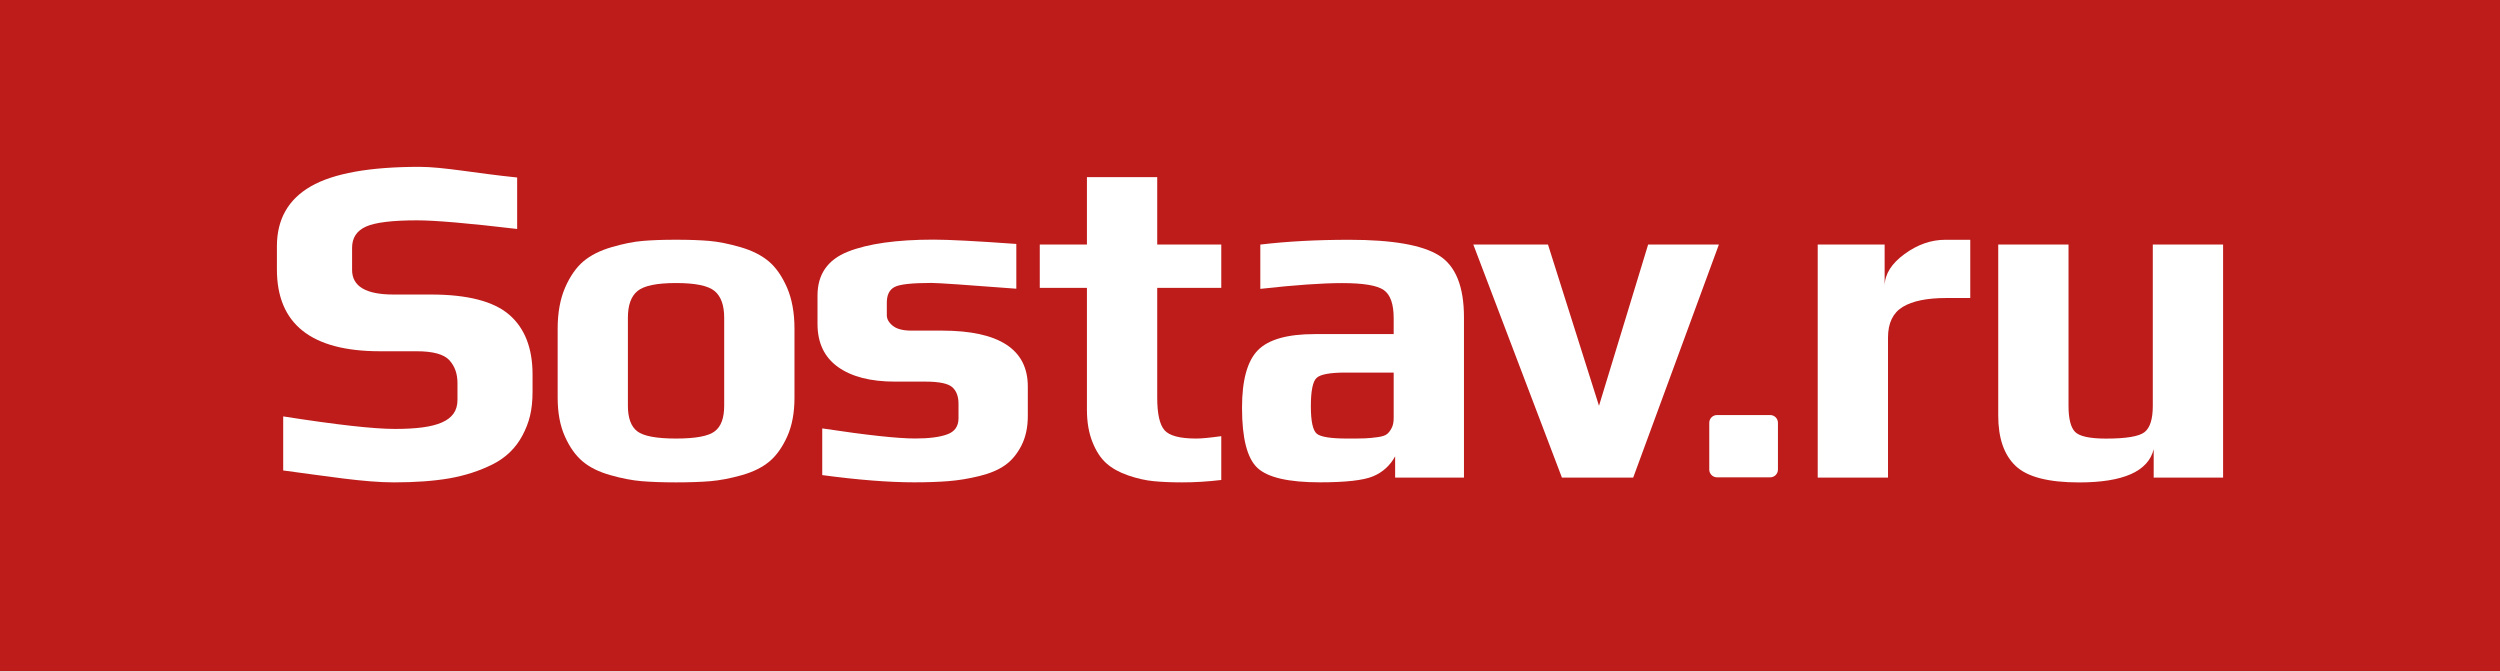
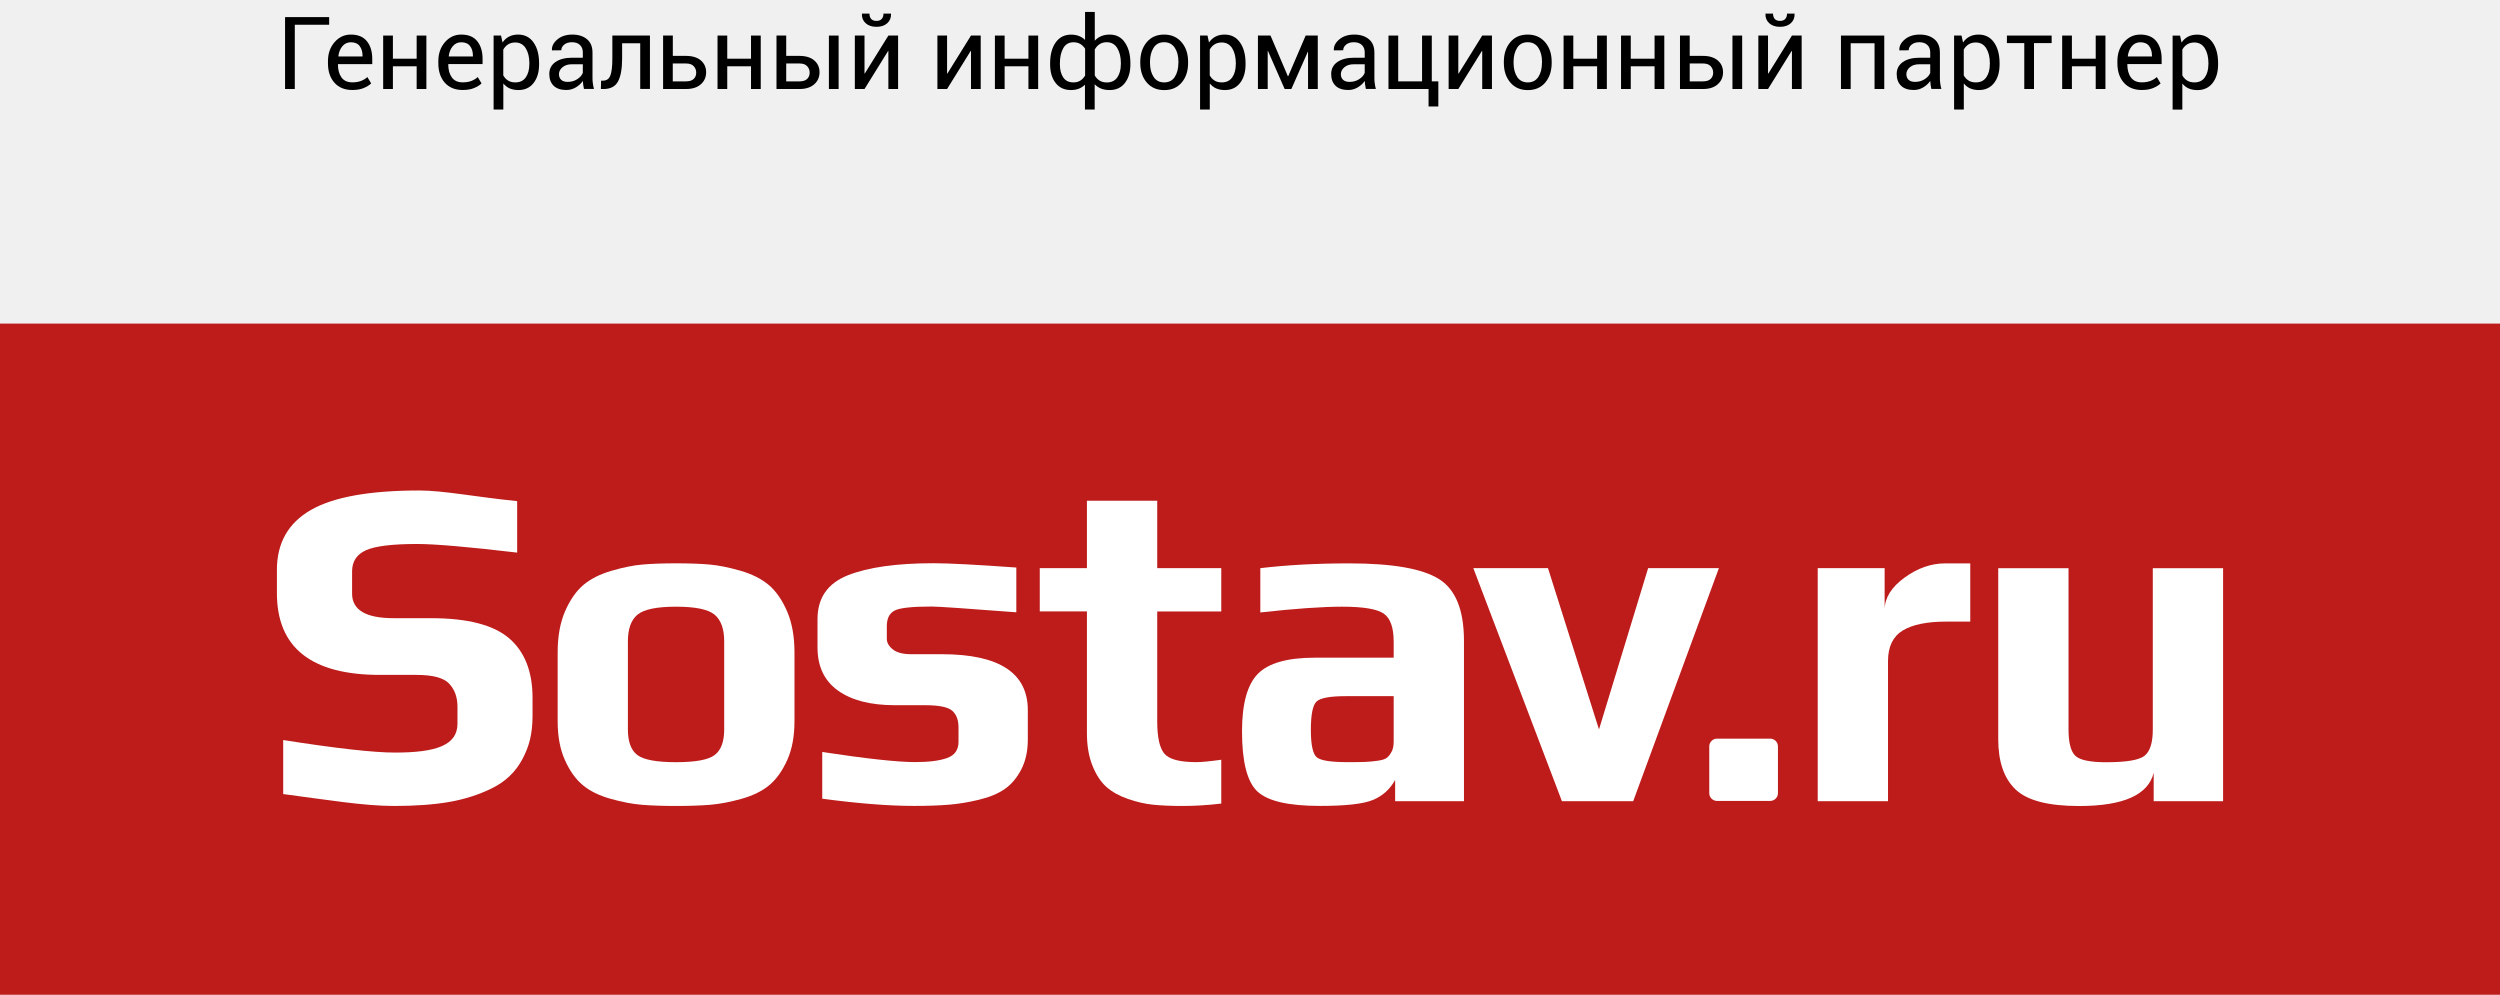
- <svg xmlns="http://www.w3.org/2000/svg" version="1.1" id="Слой_1" x="0px" y="0px" viewBox="0 0 480.85 129.09" style="enable-background:new 0 0 480.85 129.09;" xml:space="preserve">
+ <svg xmlns="http://www.w3.org/2000/svg" version="1.1" id="Слой_1" x="0px" y="0px" viewBox="0 0 480.85 191.33" style="enable-background:new 0 0 480.85 191.33;" xml:space="preserve">
  <style type="text/css">
	.st0{fill-rule:evenodd;clip-rule:evenodd;fill:#BD1C1B;}
	.st1{fill-rule:evenodd;clip-rule:evenodd;fill:#FFFFFF;}
</style>
  <g>
-     <rect class="st0" width="480.85" height="129.09" />
-     <path class="st1" d="M102.43,72.01v3.35c0,3.58-0.65,5.96-1.94,8.39c-1.29,2.44-3.21,4.29-5.74,5.56c-2.53,1.27-5.3,2.16-8.29,2.69   c-3,0.52-6.56,0.78-10.69,0.78c-5.74,0-12.84-1.18-21.3-2.29V80.09c10.25,1.61,17.41,2.41,21.49,2.41c8.02,0,12.03-1.44,12.03-5.57   v-3.26c0-1.79-0.52-3.25-1.57-4.4c-1.05-1.14-3.15-1.71-6.3-1.71h-7.04c-13.21,0-19.82-5.24-19.82-15.74v-4.45   c0-5.19,2.18-9.03,6.53-11.53c4.35-2.5,11.31-3.75,20.88-3.75c4.63,0,10.89,1.25,18.8,2.05v9.9c-9.38-1.11-15.8-1.66-19.26-1.66   c-4.75,0-8.02,0.4-9.81,1.2c-1.79,0.8-2.68,2.16-2.68,4.08v4.26c0,3.15,2.65,4.73,7.96,4.73h7.22c7.03,0,12.05,1.3,15.05,3.89   C100.93,63.12,102.43,66.95,102.43,72.01z" />
-     <path class="st1" d="M152.81,63.24v13.24c0,2.9-0.46,5.39-1.39,7.46c-0.93,2.07-2.07,3.67-3.42,4.81   c-1.36,1.14-3.13,2.02-5.32,2.64c-2.19,0.62-4.2,1-6.02,1.16c-1.82,0.15-4.03,0.23-6.62,0.23c-2.59,0-4.8-0.08-6.62-0.23   c-1.82-0.15-3.83-0.54-6.02-1.16c-2.19-0.62-3.97-1.49-5.33-2.64c-1.36-1.14-2.5-2.74-3.42-4.81c-0.93-2.07-1.39-4.55-1.39-7.46   V63.24c0-3.09,0.48-5.72,1.43-7.92c0.96-2.19,2.13-3.87,3.52-5.05c1.39-1.17,3.19-2.08,5.42-2.73c2.22-0.65,4.21-1.05,5.97-1.2   c1.76-0.15,3.9-0.23,6.43-0.23c2.53,0,4.68,0.08,6.44,0.23c1.76,0.16,3.75,0.56,5.97,1.2c2.22,0.65,4.03,1.56,5.42,2.73   c1.39,1.17,2.56,2.86,3.52,5.05C152.33,57.52,152.81,60.16,152.81,63.24L152.81,63.24z M139.29,78.05L139.29,78.05V61.11   c0-2.41-0.62-4.12-1.85-5.14c-1.23-1.02-3.7-1.53-7.41-1.53c-3.7,0-6.17,0.51-7.41,1.53c-1.24,1.02-1.85,2.73-1.85,5.14v16.94   c0,2.35,0.6,3.98,1.8,4.91c1.21,0.92,3.69,1.39,7.45,1.39c3.77,0,6.25-0.46,7.45-1.39C138.69,82.04,139.29,80.41,139.29,78.05z" />
-     <path class="st1" d="M197.69,74.35V80c0,2.22-0.42,4.13-1.25,5.74c-0.83,1.61-1.88,2.86-3.15,3.75c-1.26,0.89-2.92,1.59-4.95,2.08   c-2.04,0.5-4,0.82-5.88,0.97c-1.88,0.15-4.09,0.23-6.62,0.23c-4.88,0-10.77-0.46-17.69-1.39v-8.98c8.58,1.3,14.54,1.94,17.87,1.94   c2.65,0,4.71-0.26,6.16-0.79c1.45-0.52,2.18-1.56,2.18-3.1v-2.78c0-1.42-0.4-2.49-1.2-3.2c-0.8-0.71-2.53-1.07-5.18-1.07h-5.84   c-4.69,0-8.35-0.94-10.97-2.82c-2.62-1.88-3.93-4.64-3.93-8.28v-5.46c0-4.08,1.95-6.88,5.83-8.43c3.89-1.54,9.38-2.32,16.48-2.32   c2.96,0,8.27,0.28,15.93,0.83v8.61c-9.63-0.74-15.06-1.11-16.3-1.11c-3.77,0-6.15,0.26-7.13,0.79c-0.99,0.52-1.48,1.52-1.48,3.01   v2.41c0,0.74,0.38,1.42,1.16,2.04c0.77,0.62,1.96,0.92,3.56,0.92h5.93C192.19,63.61,197.69,67.19,197.69,74.35z" />
-     <path class="st1" d="M234.9,92.32c-2.6,0.31-5.09,0.46-7.5,0.46c-2.1,0-3.94-0.08-5.51-0.23c-1.58-0.15-3.21-0.53-4.91-1.11   c-1.7-0.59-3.09-1.36-4.17-2.32c-1.08-0.96-1.98-2.32-2.68-4.08c-0.71-1.76-1.07-3.84-1.07-6.25V55.37h-9.07v-8.33h9.07V34.07   h13.52v12.97h12.32v8.33h-12.32v21.11c0,3.09,0.46,5.17,1.39,6.25c0.92,1.08,2.96,1.62,6.11,1.62c1.05,0,2.66-0.16,4.82-0.46V92.32   z" />
-     <path class="st1" d="M281.58,91.86h-13.24v-4.08c-0.99,1.79-2.41,3.07-4.26,3.84c-1.85,0.77-5.25,1.15-10.19,1.15   c-6.05,0-10.06-0.92-12.04-2.78c-1.98-1.85-2.96-5.71-2.96-11.57c0-5.31,1.02-8.99,3.05-11.06c2.04-2.07,5.68-3.1,10.93-3.1h15.19   V61.2c0-2.71-0.63-4.52-1.9-5.41c-1.26-0.89-3.93-1.34-8.01-1.34c-3.83,0-9.08,0.37-15.74,1.11v-8.52   c5.12-0.61,10.83-0.92,17.13-0.92c8.27,0,14.01,1,17.23,3.01c3.21,2.01,4.81,5.97,4.81,11.9V91.86L281.58,91.86z M268.06,80.37   L268.06,80.37v-8.71h-9.26c-2.96,0-4.82,0.34-5.56,1.02c-0.74,0.68-1.11,2.5-1.11,5.47c0,2.9,0.39,4.66,1.15,5.28   c0.78,0.62,2.73,0.92,5.88,0.92c1.54,0,2.68-0.01,3.42-0.04c0.74-0.03,1.54-0.11,2.41-0.23c0.86-0.12,1.47-0.32,1.8-0.6   c0.34-0.28,0.63-0.66,0.88-1.16C267.94,81.82,268.06,81.18,268.06,80.37z" />
-     <polygon class="st1" points="330.61,47.04 314.13,91.86 300.42,91.86 283.38,47.04 297.74,47.04 307.55,78.05 317,47.04  " />
-     <path class="st1" d="M378.98,57.32h-4.63c-3.71,0-6.5,0.57-8.38,1.71c-1.88,1.15-2.83,3.11-2.83,5.88v26.95h-13.52V47.04h12.87   v7.87c0.06-2.22,1.34-4.24,3.84-6.06c2.5-1.82,5.11-2.73,7.82-2.73h4.81V57.32z" />
-     <path class="st1" d="M427.57,91.86h-13.33v-5.46c-1.05,4.26-5.84,6.39-14.35,6.39c-5.93,0-10-1.06-12.22-3.19   c-2.23-2.13-3.33-5.35-3.33-9.68V47.04h13.52v31.02c0,2.47,0.42,4.14,1.25,5c0.83,0.86,2.82,1.3,5.97,1.3   c3.89,0,6.36-0.42,7.41-1.25c1.05-0.83,1.58-2.51,1.58-5.05V47.04h13.52V91.86z" />
-     <path class="st1" d="M341.97,90.32c0,0.82-0.67,1.49-1.49,1.49h-10.23c-0.82,0-1.49-0.67-1.49-1.49v-9c0-0.82,0.67-1.49,1.49-1.49   h10.23c0.82,0,1.49,0.67,1.49,1.49V90.32z" />
+     <rect y="62.24" class="st0" width="480.85" height="129.09" />
+     <path class="st1" d="M102.43,134.25v3.35c0,3.58-0.65,5.96-1.94,8.39c-1.29,2.44-3.21,4.29-5.74,5.56   c-2.53,1.27-5.3,2.16-8.29,2.69c-3,0.52-6.56,0.78-10.69,0.78c-5.74,0-12.84-1.18-21.3-2.29v-10.39   c10.25,1.61,17.41,2.41,21.49,2.41c8.02,0,12.03-1.44,12.03-5.57v-3.26c0-1.79-0.52-3.25-1.57-4.4c-1.05-1.14-3.15-1.71-6.3-1.71   h-7.04c-13.21,0-19.82-5.24-19.82-15.74v-4.45c0-5.19,2.18-9.03,6.53-11.53c4.35-2.5,11.31-3.75,20.88-3.75   c4.63,0,10.89,1.25,18.8,2.05v9.9c-9.38-1.11-15.8-1.66-19.26-1.66c-4.75,0-8.02,0.4-9.81,1.2c-1.79,0.8-2.68,2.16-2.68,4.08v4.26   c0,3.15,2.65,4.73,7.96,4.73h7.22c7.03,0,12.05,1.3,15.05,3.89C100.93,125.36,102.43,129.19,102.43,134.25z" />
+     <path class="st1" d="M152.81,125.48v13.24c0,2.9-0.46,5.39-1.39,7.46c-0.93,2.07-2.07,3.67-3.42,4.81   c-1.36,1.14-3.13,2.02-5.32,2.64c-2.19,0.62-4.2,1-6.02,1.16c-1.82,0.15-4.03,0.23-6.62,0.23c-2.59,0-4.8-0.08-6.62-0.23   c-1.82-0.15-3.83-0.54-6.02-1.16c-2.19-0.62-3.97-1.49-5.33-2.64c-1.36-1.14-2.5-2.74-3.42-4.81c-0.93-2.07-1.39-4.55-1.39-7.46   v-13.24c0-3.09,0.48-5.72,1.43-7.92c0.96-2.19,2.13-3.87,3.52-5.05c1.39-1.17,3.19-2.08,5.42-2.73c2.22-0.65,4.21-1.05,5.97-1.2   c1.76-0.15,3.9-0.23,6.43-0.23c2.53,0,4.68,0.08,6.44,0.23c1.76,0.16,3.75,0.56,5.97,1.2c2.22,0.65,4.03,1.56,5.42,2.73   c1.39,1.17,2.56,2.86,3.52,5.05C152.33,119.76,152.81,122.4,152.81,125.48L152.81,125.48z M139.29,140.3L139.29,140.3v-16.94   c0-2.41-0.62-4.12-1.85-5.14c-1.23-1.02-3.7-1.53-7.41-1.53c-3.7,0-6.17,0.51-7.41,1.53c-1.24,1.02-1.85,2.73-1.85,5.14v16.94   c0,2.35,0.6,3.98,1.8,4.91c1.21,0.92,3.69,1.39,7.45,1.39c3.77,0,6.25-0.46,7.45-1.39C138.69,144.28,139.29,142.65,139.29,140.3z" />
+     <path class="st1" d="M197.69,136.59v5.65c0,2.22-0.42,4.13-1.25,5.74c-0.83,1.61-1.88,2.86-3.15,3.75   c-1.26,0.89-2.92,1.59-4.95,2.08c-2.04,0.5-4,0.82-5.88,0.97c-1.88,0.15-4.09,0.23-6.62,0.23c-4.88,0-10.77-0.46-17.69-1.39v-8.98   c8.58,1.3,14.54,1.94,17.87,1.94c2.65,0,4.71-0.26,6.16-0.79c1.45-0.52,2.18-1.56,2.18-3.1v-2.78c0-1.42-0.4-2.49-1.2-3.2   c-0.8-0.71-2.53-1.07-5.18-1.07h-5.84c-4.69,0-8.35-0.94-10.97-2.82c-2.62-1.88-3.93-4.64-3.93-8.28v-5.46   c0-4.08,1.95-6.88,5.83-8.43c3.89-1.54,9.38-2.32,16.48-2.32c2.96,0,8.27,0.28,15.93,0.83v8.61c-9.63-0.74-15.06-1.11-16.3-1.11   c-3.77,0-6.15,0.26-7.13,0.79c-0.99,0.52-1.48,1.52-1.48,3.01v2.41c0,0.74,0.38,1.42,1.16,2.04c0.77,0.62,1.96,0.92,3.56,0.92h5.93   C192.19,125.85,197.69,129.43,197.69,136.59z" />
+     <path class="st1" d="M234.9,154.56c-2.6,0.31-5.09,0.46-7.5,0.46c-2.1,0-3.94-0.08-5.51-0.23c-1.58-0.15-3.21-0.53-4.91-1.11   c-1.7-0.59-3.09-1.36-4.17-2.32c-1.08-0.96-1.98-2.32-2.68-4.08c-0.71-1.76-1.07-3.84-1.07-6.25v-23.43h-9.07v-8.33h9.07V96.31   h13.52v12.97h12.32v8.33h-12.32v21.11c0,3.09,0.46,5.17,1.39,6.25c0.92,1.08,2.96,1.62,6.11,1.62c1.05,0,2.66-0.16,4.82-0.46   V154.56z" />
+     <path class="st1" d="M281.58,154.1h-13.24v-4.08c-0.99,1.79-2.41,3.07-4.26,3.84c-1.85,0.77-5.25,1.15-10.19,1.15   c-6.05,0-10.06-0.92-12.04-2.78c-1.98-1.85-2.96-5.71-2.96-11.57c0-5.31,1.02-8.99,3.05-11.06c2.04-2.07,5.68-3.1,10.93-3.1h15.19   v-3.06c0-2.71-0.63-4.52-1.9-5.41c-1.26-0.89-3.93-1.34-8.01-1.34c-3.83,0-9.08,0.37-15.74,1.11v-8.52   c5.12-0.61,10.83-0.92,17.13-0.92c8.27,0,14.01,1,17.23,3.01c3.21,2.01,4.81,5.97,4.81,11.9V154.1L281.58,154.1z M268.06,142.61   L268.06,142.61v-8.71h-9.26c-2.96,0-4.82,0.34-5.56,1.02c-0.74,0.68-1.11,2.5-1.11,5.47c0,2.9,0.39,4.66,1.15,5.28   c0.78,0.62,2.73,0.92,5.88,0.92c1.54,0,2.68-0.01,3.42-0.04c0.74-0.03,1.54-0.11,2.41-0.23c0.86-0.12,1.47-0.32,1.8-0.6   c0.34-0.28,0.63-0.67,0.88-1.16C267.94,144.07,268.06,143.42,268.06,142.61z" />
+     <polygon class="st1" points="330.61,109.28 314.13,154.1 300.42,154.1 283.38,109.28 297.74,109.28 307.55,140.3 317,109.28  " />
+     <path class="st1" d="M378.98,119.56h-4.63c-3.71,0-6.5,0.57-8.38,1.71c-1.88,1.15-2.83,3.11-2.83,5.88v26.95h-13.52v-44.82h12.87   v7.87c0.06-2.22,1.34-4.24,3.84-6.06c2.5-1.82,5.11-2.73,7.82-2.73h4.81V119.56z" />
+     <path class="st1" d="M427.57,154.1h-13.33v-5.46c-1.05,4.26-5.84,6.39-14.35,6.39c-5.93,0-10-1.06-12.22-3.19   c-2.23-2.13-3.33-5.35-3.33-9.68v-32.87h13.52v31.02c0,2.47,0.42,4.14,1.25,5c0.83,0.86,2.82,1.3,5.97,1.3   c3.89,0,6.36-0.41,7.41-1.25c1.05-0.84,1.58-2.51,1.58-5.05v-31.02h13.52V154.1z" />
+     <path class="st1" d="M341.97,152.56c0,0.82-0.67,1.49-1.49,1.49h-10.23c-0.82,0-1.49-0.67-1.49-1.49v-9c0-0.82,0.67-1.49,1.49-1.49   h10.23c0.82,0,1.49,0.67,1.49,1.49V152.56z" />
+   </g>
+   <g>
+     <polygon points="63.31,3.29 54.83,3.29 54.83,17.12 56.7,17.12 56.7,4.76 63.31,4.76  " />
+     <path d="M67.48,6.65c-1.23,0-2.27,0.48-3.12,1.45c-0.85,0.97-1.28,2.19-1.28,3.66v0.42c0,1.54,0.41,2.78,1.24,3.72   s1.98,1.41,3.45,1.41c0.85,0,1.57-0.12,2.17-0.37s1.09-0.54,1.45-0.9l-0.73-1.22c-0.34,0.32-0.75,0.56-1.23,0.75   c-0.48,0.18-1.03,0.27-1.67,0.27c-0.94,0-1.63-0.32-2.09-0.96C65.22,14.25,65,13.41,65,12.38l0.03-0.05h6.57v-0.99   c0-1.42-0.34-2.55-1.03-3.41S68.85,6.65,67.48,6.65z M69.73,10.86h-4.63l-0.02-0.05c0.09-0.79,0.36-1.43,0.78-1.93   c0.43-0.5,0.97-0.75,1.62-0.75c0.77,0,1.33,0.24,1.7,0.73c0.37,0.49,0.55,1.1,0.55,1.85V10.86z" />
+     <polygon points="80.14,11.29 75.57,11.29 75.57,6.84 73.7,6.84 73.7,17.12 75.57,17.12 75.57,12.75 80.14,12.75 80.14,17.12    82.01,17.12 82.01,6.84 80.14,6.84  " />
+     <path d="M88.71,6.65c-1.23,0-2.27,0.48-3.12,1.45c-0.85,0.97-1.28,2.19-1.28,3.66v0.42c0,1.54,0.41,2.78,1.24,3.72   s1.98,1.41,3.45,1.41c0.85,0,1.57-0.12,2.17-0.37s1.09-0.54,1.45-0.9l-0.73-1.22c-0.34,0.32-0.75,0.56-1.23,0.75   c-0.48,0.18-1.03,0.27-1.67,0.27c-0.94,0-1.63-0.32-2.09-0.96c-0.46-0.64-0.68-1.48-0.68-2.51l0.03-0.05h6.57v-0.99   c0-1.42-0.34-2.55-1.03-3.41S90.08,6.65,88.71,6.65z M90.96,10.86h-4.63l-0.02-0.05c0.09-0.79,0.36-1.43,0.78-1.93   c0.43-0.5,0.97-0.75,1.62-0.75c0.77,0,1.33,0.24,1.7,0.73c0.37,0.49,0.55,1.1,0.55,1.85V10.86z" />
+     <path d="M99.66,6.65c-0.67,0-1.25,0.13-1.75,0.39s-0.92,0.64-1.25,1.13l-0.29-1.33h-1.43v14.23h1.87v-5.02   c0.34,0.42,0.74,0.74,1.22,0.95s1.03,0.32,1.67,0.32c1.25,0,2.23-0.45,2.93-1.36c0.71-0.91,1.06-2.1,1.06-3.58v-0.2   c0-1.66-0.35-2.99-1.06-4C101.92,7.16,100.93,6.65,99.66,6.65z M101.81,12.37c0,1.03-0.23,1.86-0.68,2.51   c-0.46,0.65-1.13,0.97-2.01,0.97c-0.55,0-1.02-0.12-1.4-0.36s-0.69-0.57-0.92-0.99V9.54c0.23-0.42,0.54-0.76,0.92-1   s0.84-0.37,1.38-0.37c0.89,0,1.57,0.38,2.03,1.13c0.46,0.75,0.69,1.71,0.69,2.87V12.37z" />
+     <path d="M113.96,15.05V10.1c0-1.11-0.35-1.97-1.06-2.56s-1.65-0.89-2.81-0.89c-1.18,0-2.14,0.31-2.88,0.93   c-0.74,0.62-1.09,1.3-1.05,2.05l0.02,0.06l1.78-0.02c0-0.42,0.19-0.79,0.56-1.09c0.37-0.3,0.86-0.46,1.47-0.46   c0.67,0,1.19,0.18,1.56,0.53c0.37,0.35,0.55,0.83,0.55,1.43v1.02h-2.03c-1.36,0-2.44,0.28-3.23,0.83c-0.79,0.55-1.19,1.32-1.19,2.3   c0,0.96,0.28,1.72,0.84,2.26c0.56,0.55,1.38,0.82,2.45,0.82c0.65,0,1.25-0.17,1.81-0.5c0.56-0.33,1.01-0.75,1.36-1.24   c0.01,0.24,0.03,0.48,0.06,0.72c0.03,0.24,0.08,0.51,0.15,0.82h1.93c-0.1-0.33-0.17-0.66-0.21-1.01   C113.98,15.77,113.96,15.41,113.96,15.05z M112.09,14.03c-0.17,0.45-0.52,0.85-1.06,1.2c-0.54,0.35-1.16,0.52-1.83,0.52   c-0.56,0-0.98-0.13-1.26-0.4c-0.28-0.27-0.43-0.63-0.43-1.08c0-0.51,0.23-0.96,0.68-1.34c0.45-0.38,1.06-0.57,1.81-0.57h2.1V14.03z   " />
+     <path d="M117.78,11.23c0,1.56-0.13,2.66-0.39,3.31s-0.73,0.97-1.39,0.97l-0.39,0.01l-0.04,1.6h0.53c1.3,0,2.22-0.47,2.75-1.42   s0.81-2.44,0.81-4.46V8.32h3.48v8.79h1.87V6.84h-7.23V11.23z" />
+     <path d="M131.96,10.75h-2.55V6.84h-1.87v10.28h4.43c1.2,0,2.14-0.3,2.83-0.91c0.68-0.6,1.02-1.38,1.02-2.31   c0-0.93-0.34-1.69-1.01-2.27S133.17,10.75,131.96,10.75z M133.44,15.17c-0.32,0.32-0.82,0.48-1.49,0.48h-2.55v-3.44h2.55   c0.66,0,1.16,0.17,1.48,0.52s0.48,0.76,0.48,1.23C133.92,14.44,133.76,14.85,133.44,15.17z" />
+     <polygon points="144.45,11.29 139.88,11.29 139.88,6.84 138.01,6.84 138.01,17.12 139.88,17.12 139.88,12.75 144.45,12.75    144.45,17.12 146.32,17.12 146.32,6.84 144.45,6.84  " />
+     <path d="M153.77,10.75h-2.55V6.84h-1.87v10.28h4.43c1.2,0,2.14-0.3,2.83-0.91c0.68-0.6,1.02-1.38,1.02-2.31   c0-0.93-0.34-1.69-1.01-2.27S154.99,10.75,153.77,10.75z M155.26,15.17c-0.32,0.32-0.82,0.48-1.49,0.48h-2.55v-3.44h2.55   c0.66,0,1.16,0.17,1.48,0.52s0.48,0.76,0.48,1.23C155.74,14.44,155.58,14.85,155.26,15.17z" />
+     <rect x="159.43" y="6.84" width="1.87" height="10.28" />
+     <path d="M168.58,5.16c0.87,0,1.56-0.23,2.07-0.69c0.51-0.46,0.76-1.06,0.73-1.79l-0.02-0.06h-1.43c0,0.41-0.11,0.75-0.33,1.01   s-0.56,0.39-1.02,0.39c-0.47,0-0.81-0.13-1.03-0.39c-0.22-0.26-0.32-0.6-0.32-1.02h-1.43l-0.02,0.06   c-0.03,0.73,0.21,1.33,0.72,1.79C167.02,4.93,167.71,5.16,168.58,5.16z" />
+     <polygon points="166.33,14.15 166.28,14.13 166.28,6.84 164.42,6.84 164.42,17.12 166.28,17.12 170.82,9.8 170.87,9.82    170.87,17.12 172.74,17.12 172.74,6.84 170.87,6.84  " />
+     <polygon points="182.22,14.15 182.16,14.13 182.16,6.84 180.3,6.84 180.3,17.12 182.16,17.12 186.7,9.8 186.76,9.82 186.76,17.12    188.63,17.12 188.63,6.84 186.76,6.84  " />
+     <polygon points="197.81,11.29 193.23,11.29 193.23,6.84 191.36,6.84 191.36,17.12 193.23,17.12 193.23,12.75 197.81,12.75    197.81,17.12 199.68,17.12 199.68,6.84 197.81,6.84  " />
+     <path d="M213.44,6.65c-0.61,0-1.15,0.1-1.63,0.3s-0.89,0.49-1.24,0.88V2.3h-1.87v5.38c-0.34-0.34-0.73-0.59-1.18-0.76   c-0.45-0.17-0.95-0.26-1.51-0.26c-1.27,0-2.26,0.51-2.97,1.52c-0.71,1.01-1.06,2.35-1.06,4v0.2c0,1.48,0.35,2.68,1.06,3.58   c0.71,0.91,1.69,1.36,2.94,1.36c0.57,0,1.08-0.09,1.52-0.26s0.84-0.43,1.18-0.77v4.78h1.87V16.2c0.35,0.37,0.76,0.65,1.24,0.84   c0.48,0.19,1.03,0.28,1.64,0.28c1.25,0,2.23-0.45,2.93-1.36c0.71-0.91,1.06-2.1,1.06-3.58v-0.2c0-1.66-0.35-2.99-1.06-4   C215.69,7.16,214.7,6.65,213.44,6.65z M208.7,14.55c-0.25,0.41-0.55,0.73-0.92,0.96c-0.36,0.23-0.8,0.34-1.31,0.34   c-0.89,0-1.54-0.32-1.97-0.96s-0.64-1.48-0.64-2.52v-0.2c0-1.18,0.22-2.15,0.65-2.91c0.43-0.76,1.09-1.13,1.98-1.13   c0.5,0,0.93,0.11,1.3,0.33c0.36,0.22,0.67,0.53,0.92,0.91V14.55z M215.58,12.37c0,1.03-0.23,1.87-0.68,2.52   c-0.46,0.65-1.13,0.97-2.01,0.97c-0.55,0-1.02-0.12-1.4-0.36s-0.69-0.57-0.92-0.99V9.52c0.23-0.43,0.54-0.77,0.92-1.02   c0.38-0.25,0.84-0.38,1.38-0.38c0.89,0,1.57,0.38,2.03,1.14c0.46,0.76,0.69,1.73,0.69,2.9V12.37z" />
+     <path d="M223.9,6.65c-1.41,0-2.53,0.49-3.35,1.48c-0.82,0.98-1.23,2.24-1.23,3.76v0.21c0,1.53,0.41,2.78,1.24,3.76   c0.83,0.98,1.95,1.47,3.37,1.47s2.54-0.49,3.36-1.46c0.82-0.97,1.23-2.23,1.23-3.76v-0.21c0-1.53-0.41-2.78-1.24-3.76   S225.33,6.65,223.9,6.65z M226.65,12.09c0,1.09-0.23,1.99-0.69,2.7c-0.46,0.71-1.14,1.06-2.03,1.06c-0.91,0-1.59-0.35-2.05-1.06   s-0.69-1.61-0.69-2.7v-0.21c0-1.08,0.23-1.97,0.69-2.69s1.13-1.07,2.03-1.07c0.9,0,1.58,0.36,2.05,1.07s0.7,1.61,0.7,2.69V12.09z" />
+     <path d="M235.54,6.65c-0.67,0-1.25,0.13-1.75,0.39s-0.92,0.64-1.25,1.13l-0.29-1.33h-1.43v14.23h1.87v-5.02   c0.34,0.42,0.74,0.74,1.22,0.95s1.03,0.32,1.67,0.32c1.25,0,2.23-0.45,2.93-1.36c0.71-0.91,1.06-2.1,1.06-3.58v-0.2   c0-1.66-0.35-2.99-1.06-4C237.8,7.16,236.81,6.65,235.54,6.65z M237.69,12.37c0,1.03-0.23,1.86-0.68,2.51   c-0.46,0.65-1.13,0.97-2.01,0.97c-0.55,0-1.02-0.12-1.4-0.36s-0.69-0.57-0.92-0.99V9.54c0.23-0.42,0.54-0.76,0.92-1   s0.84-0.37,1.38-0.37c0.89,0,1.57,0.38,2.03,1.13c0.46,0.75,0.69,1.71,0.69,2.87V12.37z" />
+     <polygon points="247.77,14.67 247.71,14.67 244.37,6.84 241.95,6.84 241.95,17.12 243.83,17.12 243.83,9.82 243.88,9.8    247.09,17.12 248.38,17.12 251.54,9.97 251.59,9.98 251.59,17.12 253.46,17.12 253.46,6.84 251.13,6.84  " />
+     <path d="M264.35,15.05V10.1c0-1.11-0.35-1.97-1.06-2.56s-1.65-0.89-2.81-0.89c-1.18,0-2.14,0.31-2.88,0.93   c-0.74,0.62-1.09,1.3-1.05,2.05l0.02,0.06l1.78-0.02c0-0.42,0.19-0.79,0.56-1.09c0.37-0.3,0.86-0.46,1.47-0.46   c0.67,0,1.19,0.18,1.56,0.53c0.37,0.35,0.55,0.83,0.55,1.43v1.02h-2.03c-1.36,0-2.44,0.28-3.23,0.83c-0.79,0.55-1.19,1.32-1.19,2.3   c0,0.96,0.28,1.72,0.84,2.26c0.56,0.55,1.38,0.82,2.45,0.82c0.65,0,1.25-0.17,1.81-0.5c0.56-0.33,1.01-0.75,1.36-1.24   c0.01,0.24,0.03,0.48,0.06,0.72c0.03,0.24,0.08,0.51,0.15,0.82h1.93c-0.1-0.33-0.17-0.66-0.21-1.01   C264.37,15.77,264.35,15.41,264.35,15.05z M262.48,14.03c-0.16,0.45-0.52,0.85-1.06,1.2c-0.54,0.35-1.16,0.52-1.83,0.52   c-0.56,0-0.98-0.13-1.26-0.4c-0.29-0.27-0.43-0.63-0.43-1.08c0-0.51,0.23-0.96,0.68-1.34c0.45-0.38,1.06-0.57,1.81-0.57h2.1V14.03z   " />
+     <polygon points="275.39,6.84 273.52,6.84 273.52,15.65 268.93,15.65 268.93,6.84 267.06,6.84 267.06,17.12 274.77,17.12    274.77,20.48 276.65,20.48 276.65,15.65 275.39,15.65  " />
+     <polygon points="280.55,14.15 280.49,14.13 280.49,6.84 278.63,6.84 278.63,17.12 280.49,17.12 285.03,9.8 285.09,9.82    285.09,17.12 286.96,17.12 286.96,6.84 285.09,6.84  " />
+     <path d="M293.83,6.65c-1.41,0-2.53,0.49-3.35,1.48c-0.82,0.98-1.23,2.24-1.23,3.76v0.21c0,1.53,0.41,2.78,1.24,3.76   c0.83,0.98,1.95,1.47,3.37,1.47c1.42,0,2.54-0.49,3.36-1.46c0.82-0.97,1.23-2.23,1.23-3.76v-0.21c0-1.53-0.41-2.78-1.24-3.76   S295.26,6.65,293.83,6.65z M296.58,12.09c0,1.09-0.23,1.99-0.69,2.7c-0.46,0.71-1.14,1.06-2.03,1.06c-0.91,0-1.59-0.35-2.05-1.06   s-0.69-1.61-0.69-2.7v-0.21c0-1.08,0.23-1.97,0.69-2.69s1.13-1.07,2.03-1.07c0.9,0,1.58,0.36,2.05,1.07   c0.46,0.72,0.7,1.61,0.7,2.69V12.09z" />
+     <polygon points="307.19,11.29 302.61,11.29 302.61,6.84 300.74,6.84 300.74,17.12 302.61,17.12 302.61,12.75 307.19,12.75    307.19,17.12 309.06,17.12 309.06,6.84 307.19,6.84  " />
+     <polygon points="318.24,11.29 313.66,11.29 313.66,6.84 311.79,6.84 311.79,17.12 313.66,17.12 313.66,12.75 318.24,12.75    318.24,17.12 320.11,17.12 320.11,6.84 318.24,6.84  " />
+     <rect x="333.22" y="6.84" width="1.87" height="10.28" />
+     <path d="M327.56,10.75H325V6.84h-1.87v10.28h4.43c1.2,0,2.14-0.3,2.83-0.91s1.02-1.38,1.02-2.31c0-0.93-0.34-1.69-1.01-2.27   C329.72,11.05,328.77,10.75,327.56,10.75z M329.04,15.17c-0.32,0.32-0.82,0.48-1.49,0.48H325v-3.44h2.55   c0.67,0,1.16,0.17,1.48,0.52s0.48,0.76,0.48,1.23C329.52,14.44,329.36,14.85,329.04,15.17z" />
+     <path d="M342.37,5.16c0.87,0,1.56-0.23,2.07-0.69c0.51-0.46,0.76-1.06,0.73-1.79l-0.02-0.06h-1.43c0,0.41-0.11,0.75-0.33,1.01   s-0.56,0.39-1.02,0.39c-0.47,0-0.81-0.13-1.03-0.39c-0.21-0.26-0.32-0.6-0.32-1.02h-1.43l-0.02,0.06   c-0.03,0.73,0.21,1.33,0.72,1.79C340.8,4.93,341.5,5.16,342.37,5.16z" />
+     <polygon points="340.12,14.15 340.06,14.13 340.06,6.84 338.2,6.84 338.2,17.12 340.06,17.12 344.6,9.8 344.66,9.82 344.66,17.12    346.53,17.12 346.53,6.84 344.66,6.84  " />
+     <polygon points="354.09,17.12 355.96,17.12 355.96,8.32 360.55,8.32 360.55,17.12 362.42,17.12 362.42,6.84 354.09,6.84  " />
+     <path d="M373.12,15.05V10.1c0-1.11-0.35-1.97-1.06-2.56s-1.65-0.89-2.81-0.89c-1.18,0-2.14,0.31-2.88,0.93   c-0.74,0.62-1.09,1.3-1.05,2.05l0.02,0.06l1.78-0.02c0-0.42,0.19-0.79,0.56-1.09c0.37-0.3,0.86-0.46,1.47-0.46   c0.67,0,1.19,0.18,1.56,0.53c0.37,0.35,0.55,0.83,0.55,1.43v1.02h-2.03c-1.36,0-2.44,0.28-3.23,0.83c-0.79,0.55-1.19,1.32-1.19,2.3   c0,0.96,0.28,1.72,0.84,2.26c0.56,0.55,1.38,0.82,2.45,0.82c0.65,0,1.25-0.17,1.81-0.5c0.56-0.33,1.01-0.75,1.36-1.24   c0.01,0.24,0.03,0.48,0.06,0.72c0.03,0.24,0.08,0.51,0.15,0.82h1.93c-0.1-0.33-0.17-0.66-0.21-1.01   C373.14,15.77,373.12,15.41,373.12,15.05z M371.25,14.03c-0.16,0.45-0.52,0.85-1.06,1.2c-0.54,0.35-1.16,0.52-1.83,0.52   c-0.56,0-0.98-0.13-1.26-0.4c-0.29-0.27-0.43-0.63-0.43-1.08c0-0.51,0.23-0.96,0.68-1.34c0.45-0.38,1.06-0.57,1.81-0.57h2.1V14.03z   " />
+     <path d="M380.57,6.65c-0.66,0-1.25,0.13-1.75,0.39s-0.92,0.64-1.25,1.13l-0.29-1.33h-1.43v14.23h1.87v-5.02   c0.34,0.42,0.74,0.74,1.22,0.95c0.48,0.21,1.03,0.32,1.67,0.32c1.25,0,2.22-0.45,2.93-1.36c0.71-0.91,1.06-2.1,1.06-3.58v-0.2   c0-1.66-0.35-2.99-1.06-4C382.83,7.16,381.84,6.65,380.57,6.65z M382.72,12.37c0,1.03-0.23,1.86-0.68,2.51   c-0.46,0.65-1.13,0.97-2.01,0.97c-0.55,0-1.02-0.12-1.4-0.36s-0.69-0.57-0.92-0.99V9.54c0.23-0.42,0.54-0.76,0.92-1   s0.84-0.37,1.38-0.37c0.89,0,1.57,0.38,2.03,1.13c0.46,0.75,0.69,1.71,0.69,2.87V12.37z" />
+     <polygon points="386.01,8.29 389.35,8.29 389.35,17.12 391.22,17.12 391.22,8.29 394.61,8.29 394.61,6.84 386.01,6.84  " />
+     <polygon points="403.09,11.29 398.51,11.29 398.51,6.84 396.64,6.84 396.64,17.12 398.51,17.12 398.51,12.75 403.09,12.75    403.09,17.12 404.96,17.12 404.96,6.84 403.09,6.84  " />
+     <path d="M411.66,6.65c-1.23,0-2.27,0.48-3.12,1.45c-0.85,0.97-1.28,2.19-1.28,3.66v0.42c0,1.54,0.41,2.78,1.24,3.72   s1.98,1.41,3.45,1.41c0.85,0,1.57-0.12,2.17-0.37s1.09-0.54,1.45-0.9l-0.73-1.22c-0.34,0.32-0.75,0.56-1.23,0.75   c-0.48,0.18-1.03,0.27-1.67,0.27c-0.94,0-1.63-0.32-2.09-0.96s-0.68-1.48-0.68-2.51l0.03-0.05h6.57v-0.99   c0-1.42-0.34-2.55-1.03-3.41C414.06,7.08,413.03,6.65,411.66,6.65z M413.91,10.86h-4.63l-0.02-0.05c0.1-0.79,0.36-1.43,0.78-1.93   c0.43-0.5,0.97-0.75,1.62-0.75c0.77,0,1.33,0.24,1.7,0.73c0.37,0.49,0.55,1.1,0.55,1.85V10.86z" />
+     <path d="M425.57,8.17c-0.71-1.01-1.7-1.51-2.97-1.51c-0.66,0-1.25,0.13-1.75,0.39s-0.92,0.64-1.25,1.13l-0.29-1.33h-1.43v14.23   h1.87v-5.02c0.34,0.42,0.74,0.74,1.22,0.95c0.48,0.21,1.03,0.32,1.67,0.32c1.25,0,2.22-0.45,2.93-1.36   c0.71-0.91,1.06-2.1,1.06-3.58v-0.2C426.63,10.51,426.28,9.18,425.57,8.17z M424.76,12.37c0,1.03-0.23,1.86-0.68,2.51   c-0.46,0.65-1.13,0.97-2.01,0.97c-0.55,0-1.02-0.12-1.4-0.36s-0.69-0.57-0.92-0.99V9.54c0.23-0.42,0.54-0.76,0.92-1   s0.84-0.37,1.38-0.37c0.89,0,1.57,0.38,2.03,1.13c0.46,0.75,0.69,1.71,0.69,2.87V12.37z" />
  </g>
</svg>
